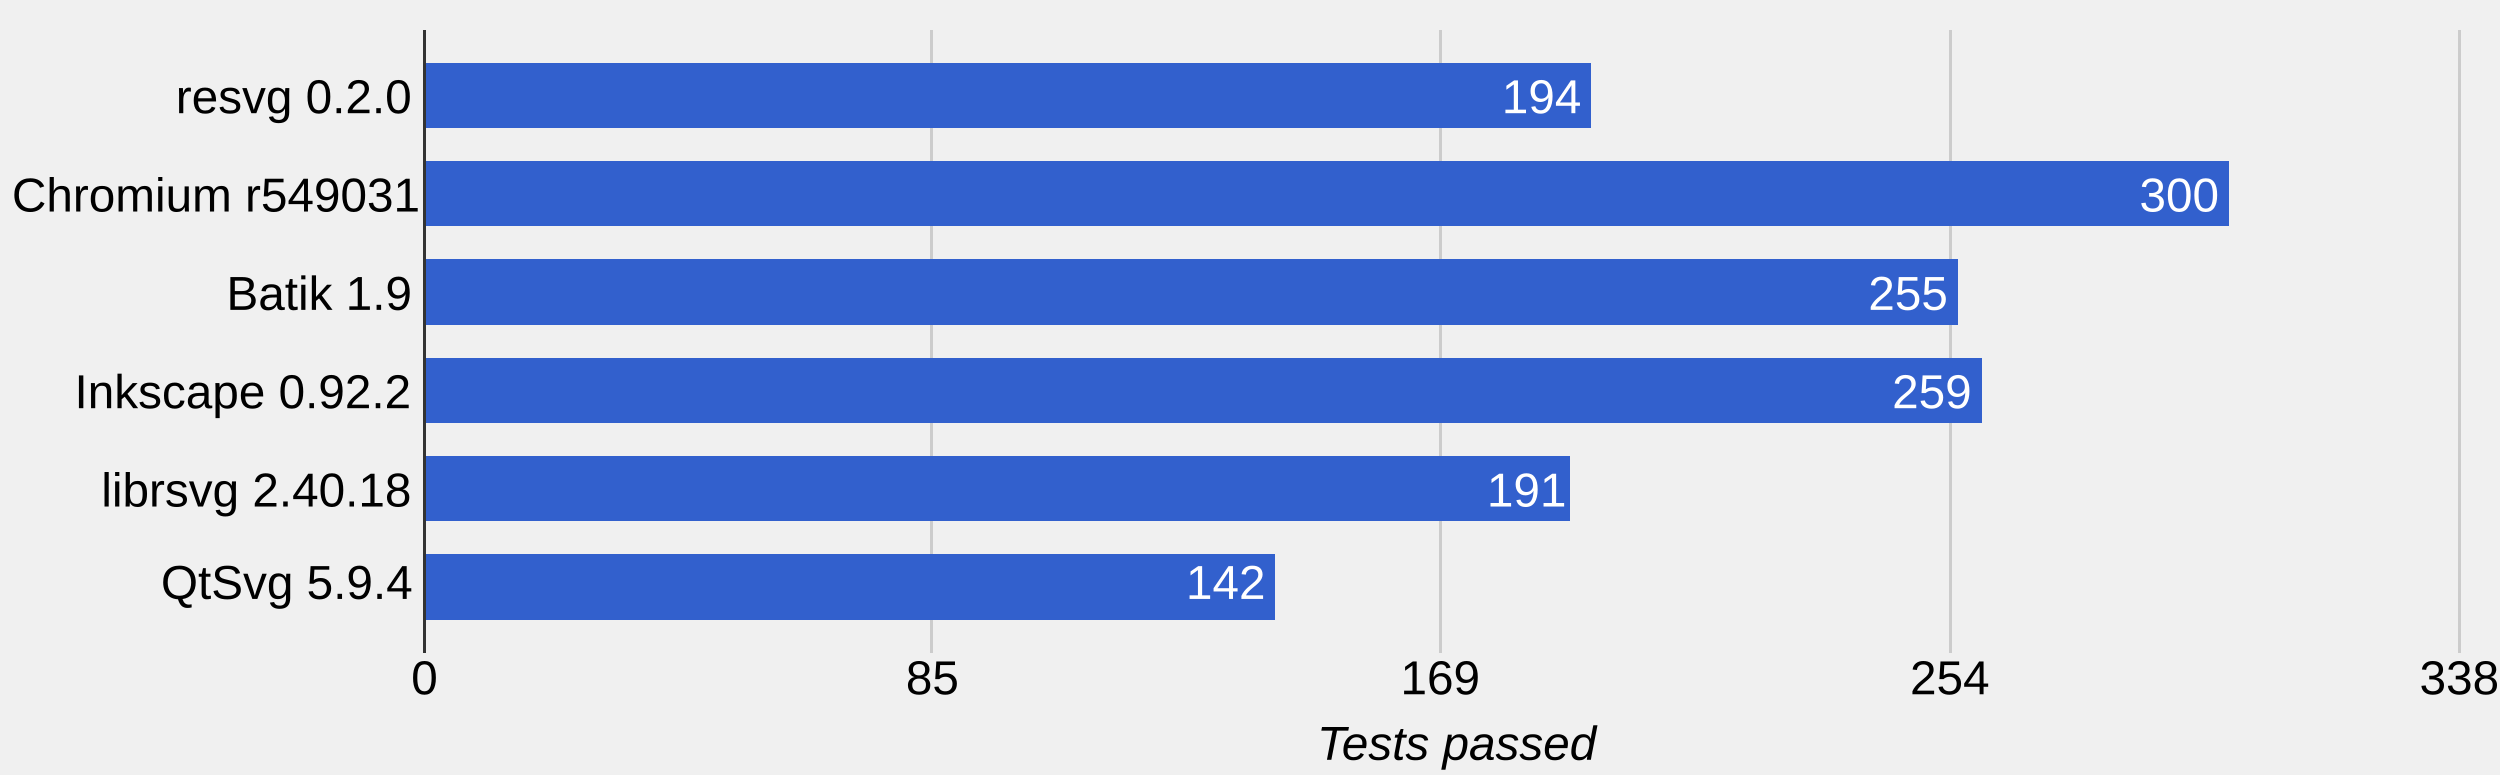
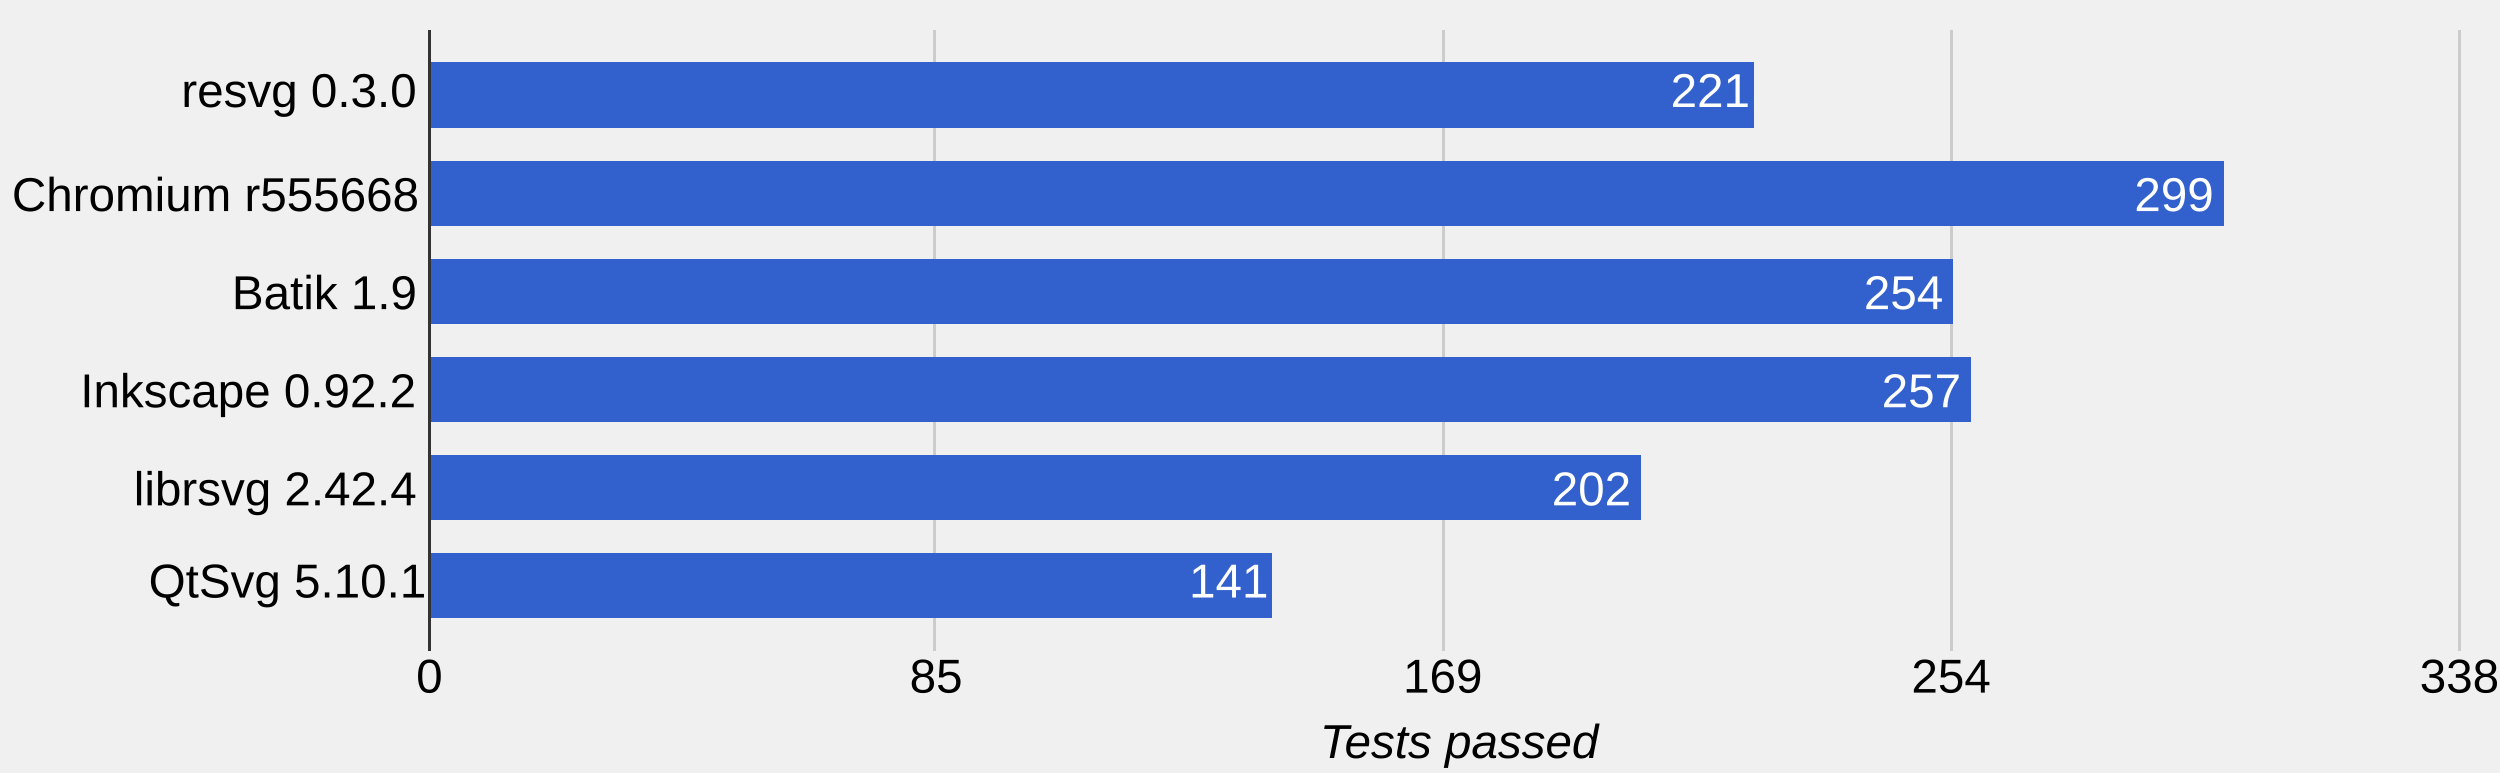
- <svg xmlns="http://www.w3.org/2000/svg" height="260" shape-rendering="crispEdges" width="839">
-   <text font-family="Arial" font-size="16" x="59" y="38">resvg 0.2.0</text>
-   <text font-family="Arial" font-size="16" x="4" y="71">Chromium r549031</text>
-   <text font-family="Arial" font-size="16" x="76" y="104">Batik 1.9</text>
-   <text font-family="Arial" font-size="16" x="25" y="137">Inkscape 0.92.2</text>
-   <text font-family="Arial" font-size="16" x="34" y="170">librsvg 2.40.18</text>
-   <text font-family="Arial" font-size="16" x="54" y="201">QtSvg 5.9.4</text>
-   <rect fill="#ccc" height="209" width="1" x="142" y="10" />
-   <text fill="#000" font-family="Arial" font-size="16" x="138" y="233">0</text>
-   <rect fill="#ccc" height="209" width="1" x="312" y="10" />
-   <text fill="#000" font-family="Arial" font-size="16" x="304" y="233">85</text>
-   <rect fill="#ccc" height="209" width="1" x="483" y="10" />
-   <text fill="#000" font-family="Arial" font-size="16" x="470" y="233">169</text>
-   <rect fill="#ccc" height="209" width="1" x="654" y="10" />
-   <text fill="#000" font-family="Arial" font-size="16" x="641" y="233">254</text>
-   <rect fill="#ccc" height="209" width="1" x="825" y="10" />
-   <text fill="#000" font-family="Arial" font-size="16" x="812" y="233">338</text>
-   <rect fill="#3260cd" height="22" width="392" x="142" y="21" />
-   <text fill="#fff" font-family="Arial" font-size="16" x="504" y="38">194</text>
-   <rect fill="#3260cd" height="22" width="606" x="142" y="54" />
-   <text fill="#fff" font-family="Arial" font-size="16" x="718" y="71">300</text>
-   <rect fill="#3260cd" height="22" width="515" x="142" y="87" />
-   <text fill="#fff" font-family="Arial" font-size="16" x="627" y="104">255</text>
-   <rect fill="#3260cd" height="22" width="523" x="142" y="120" />
-   <text fill="#fff" font-family="Arial" font-size="16" x="635" y="137">259</text>
-   <rect fill="#3260cd" height="22" width="385" x="142" y="153" />
-   <text fill="#fff" font-family="Arial" font-size="16" x="499" y="170">191</text>
-   <rect fill="#3260cd" height="22" width="286" x="142" y="186" />
-   <text fill="#fff" font-family="Arial" font-size="16" x="398" y="201">142</text>
-   <rect fill="#333" height="209" width="1" x="142" y="10" />
-   <text font-family="Arial" font-size="16" font-style="italic" x="442" y="255">Tests passed</text>
+ <svg xmlns="http://www.w3.org/2000/svg" height="260" shape-rendering="crispEdges" width="841">
+   <text font-family="Arial" font-size="16" x="61" y="36">resvg 0.3.0</text>
+   <text font-family="Arial" font-size="16" x="4" y="71">Chromium r555668</text>
+   <text font-family="Arial" font-size="16" x="78" y="104">Batik 1.9</text>
+   <text font-family="Arial" font-size="16" x="27" y="137">Inkscape 0.92.2</text>
+   <text font-family="Arial" font-size="16" x="45" y="170">librsvg 2.42.4</text>
+   <text font-family="Arial" font-size="16" x="50" y="201">QtSvg 5.10.1</text>
+   <rect fill="#ccc" height="209" width="1" x="144" y="10" />
+   <text fill="#000" font-family="Arial" font-size="16" x="140" y="233">0</text>
+   <rect fill="#ccc" height="209" width="1" x="314" y="10" />
+   <text fill="#000" font-family="Arial" font-size="16" x="306" y="233">85</text>
+   <rect fill="#ccc" height="209" width="1" x="485" y="10" />
+   <text fill="#000" font-family="Arial" font-size="16" x="472" y="233">169</text>
+   <rect fill="#ccc" height="209" width="1" x="656" y="10" />
+   <text fill="#000" font-family="Arial" font-size="16" x="643" y="233">254</text>
+   <rect fill="#ccc" height="209" width="1" x="827" y="10" />
+   <text fill="#000" font-family="Arial" font-size="16" x="814" y="233">338</text>
+   <rect fill="#3260cd" height="22" width="446" x="144" y="21" />
+   <text fill="#fff" font-family="Arial" font-size="16" x="562" y="36">221</text>
+   <rect fill="#3260cd" height="22" width="604" x="144" y="54" />
+   <text fill="#fff" font-family="Arial" font-size="16" x="718" y="71">299</text>
+   <rect fill="#3260cd" height="22" width="513" x="144" y="87" />
+   <text fill="#fff" font-family="Arial" font-size="16" x="627" y="104">254</text>
+   <rect fill="#3260cd" height="22" width="519" x="144" y="120" />
+   <text fill="#fff" font-family="Arial" font-size="16" x="633" y="137">257</text>
+   <rect fill="#3260cd" height="22" width="408" x="144" y="153" />
+   <text fill="#fff" font-family="Arial" font-size="16" x="522" y="170">202</text>
+   <rect fill="#3260cd" height="22" width="284" x="144" y="186" />
+   <text fill="#fff" font-family="Arial" font-size="16" x="400" y="201">141</text>
+   <rect fill="#333" height="209" width="1" x="144" y="10" />
+   <text font-family="Arial" font-size="16" font-style="italic" x="444" y="255">Tests passed</text>
</svg>
